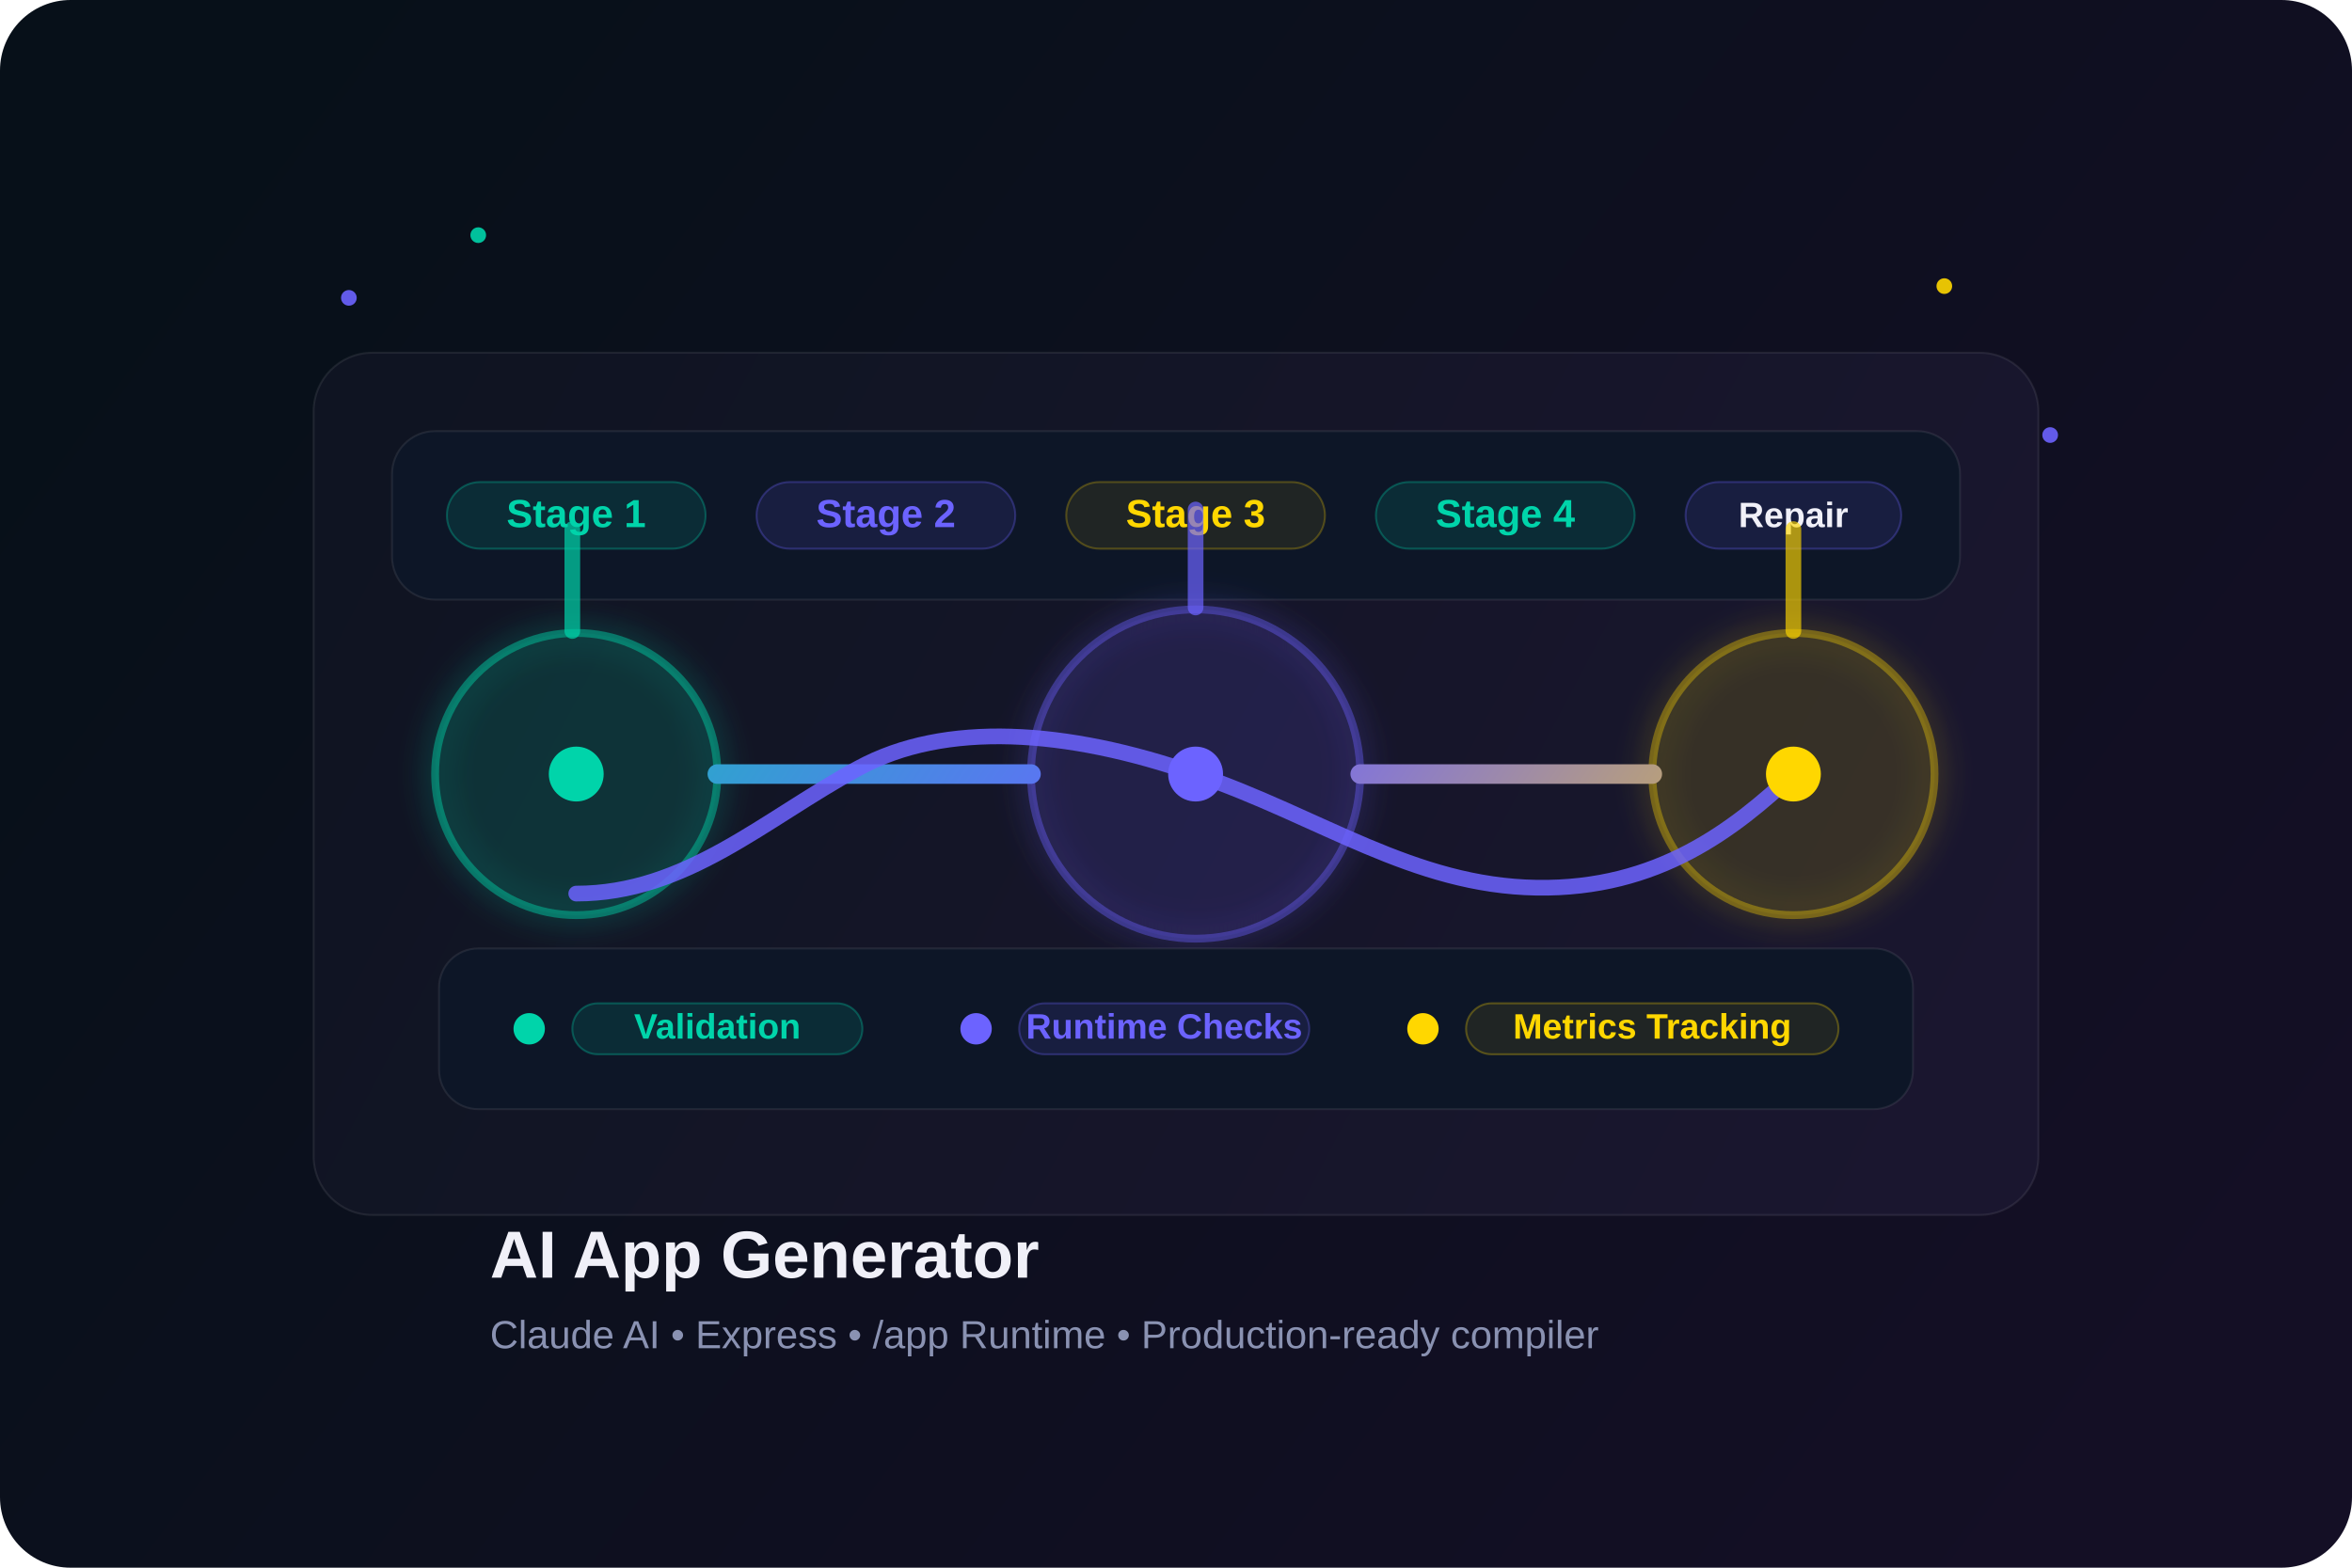
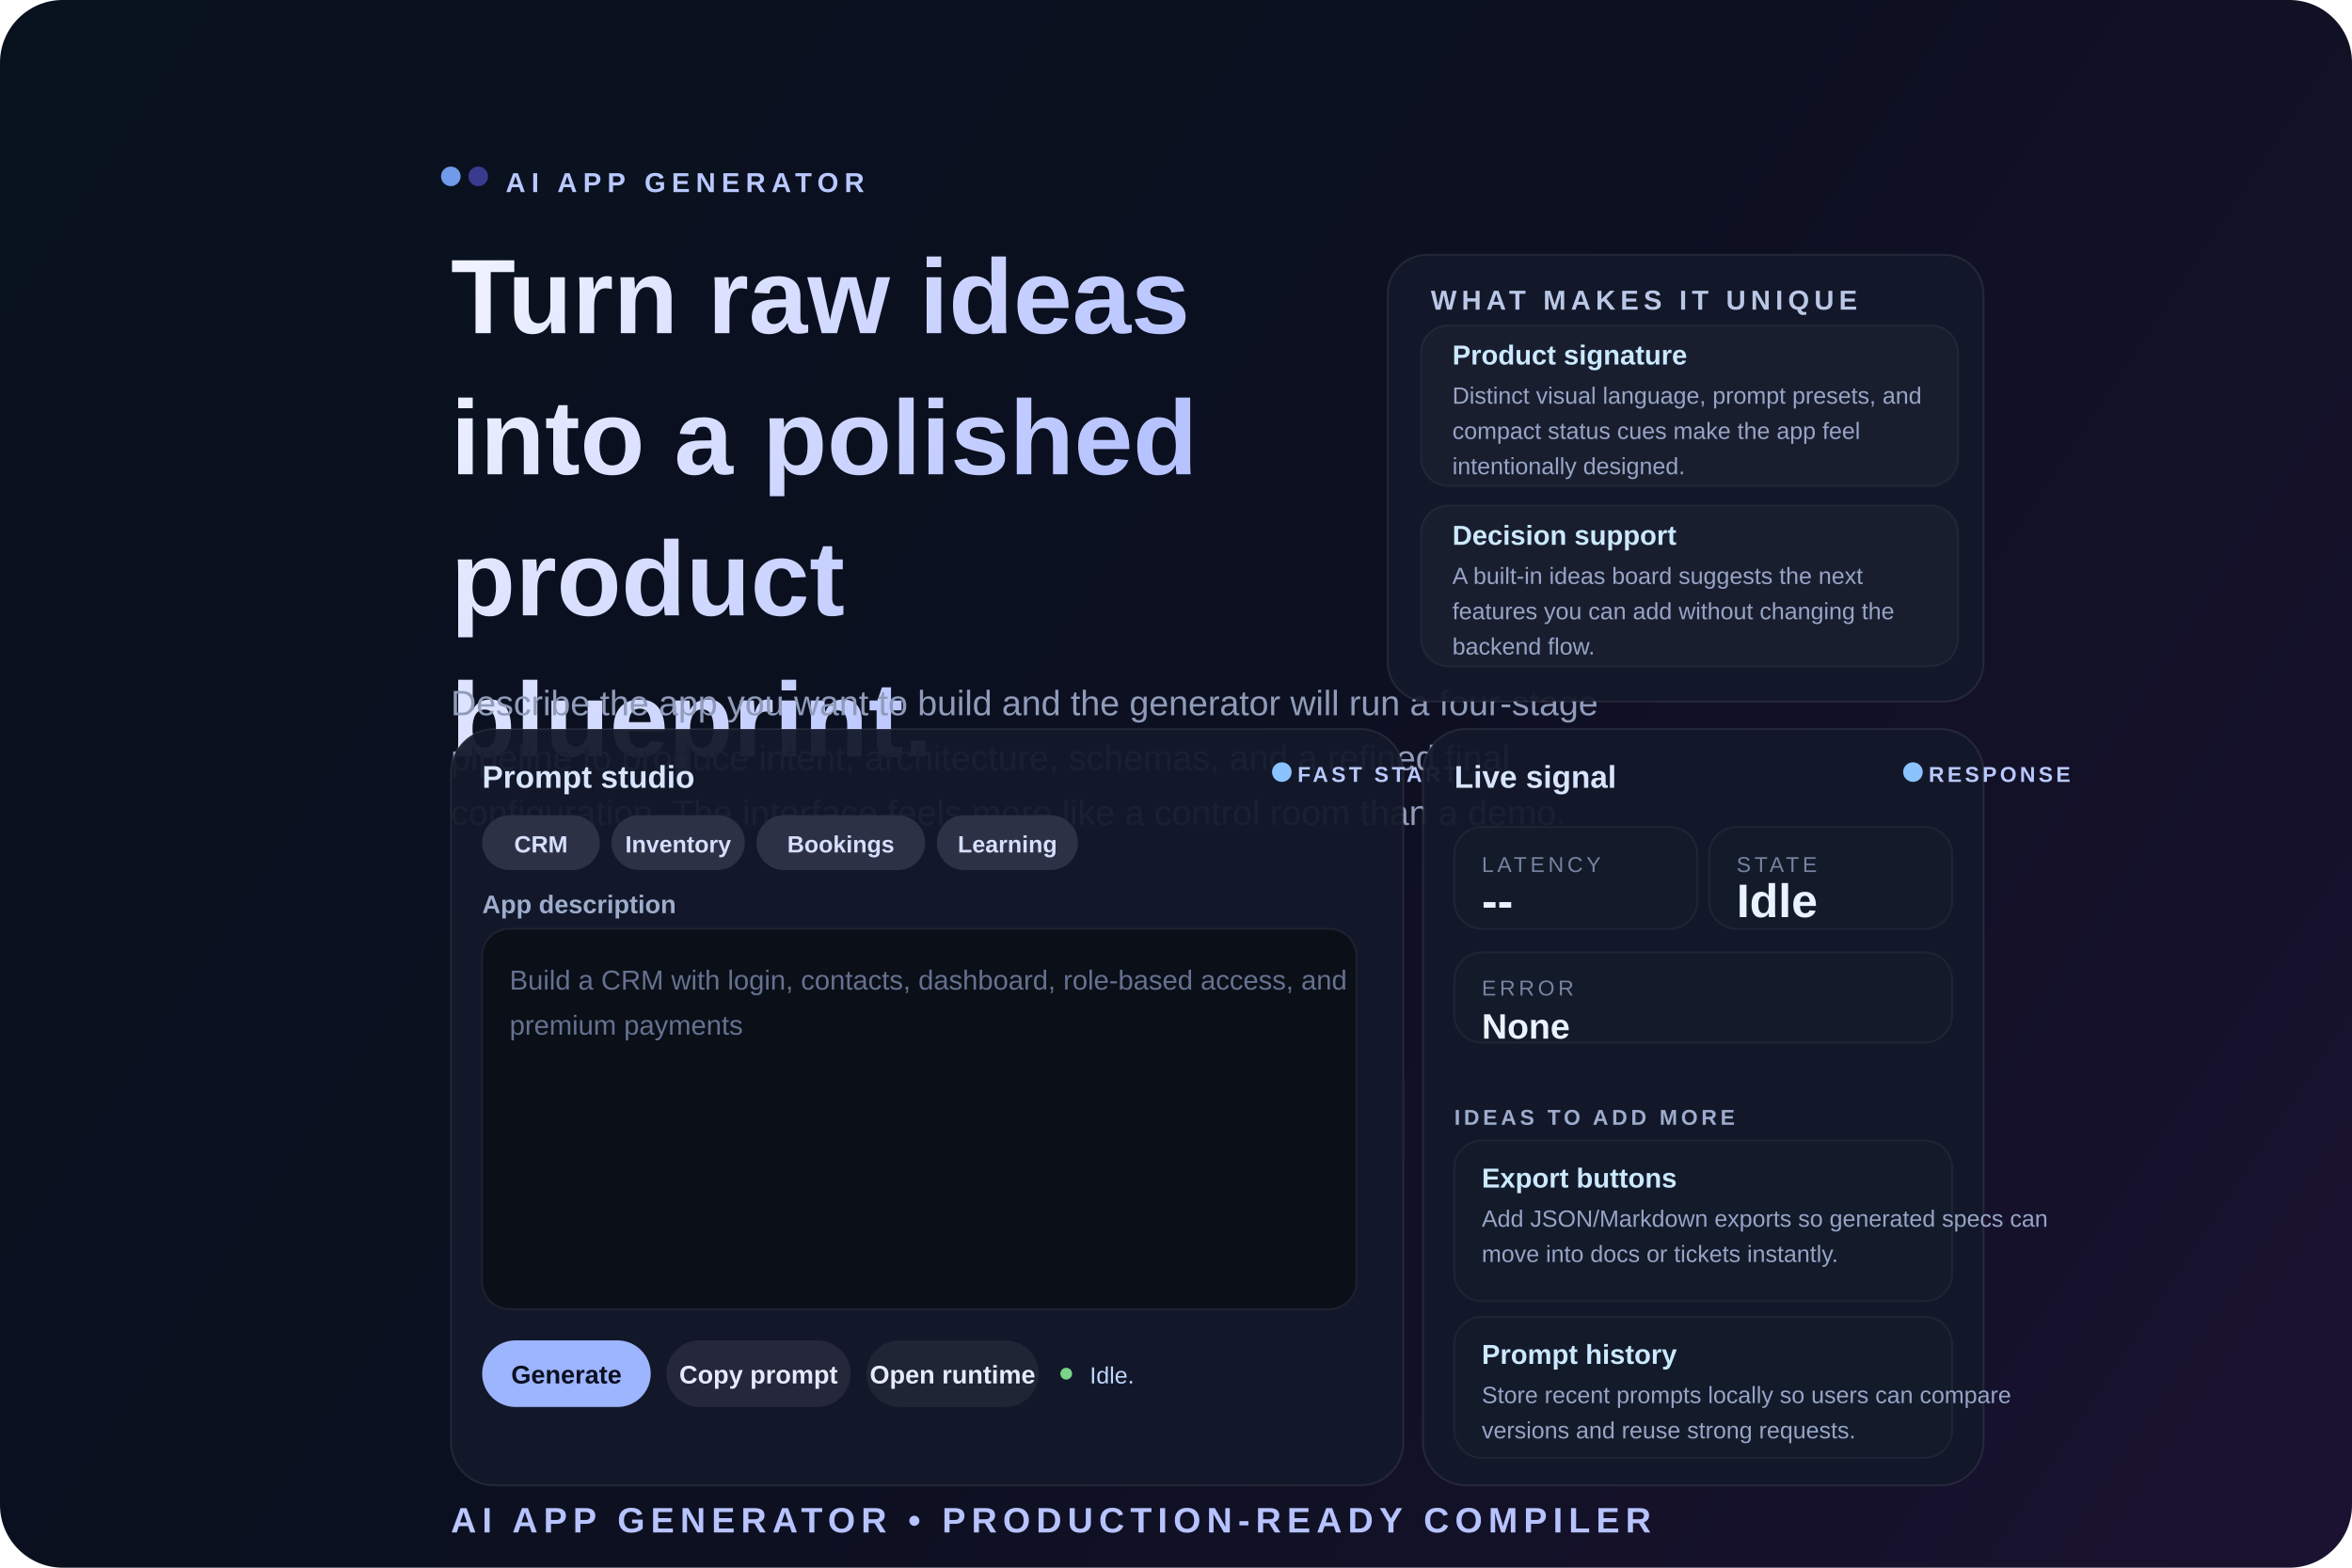
<svg xmlns="http://www.w3.org/2000/svg" width="1200" height="800" viewBox="0 0 1200 800" fill="none">
  <defs>
-     <linearGradient id="bg2" x1="120" y1="40" x2="1080" y2="760" gradientUnits="userSpaceOnUse">
-       <stop stop-color="#071019" />
-       <stop offset="1" stop-color="#140F25" />
+     <linearGradient id="bg" x1="0" y1="0" x2="1200" y2="800" gradientUnits="userSpaceOnUse">
+       <stop stop-color="#08111E" />
+       <stop offset="0.5" stop-color="#0C1020" />
+       <stop offset="1" stop-color="#1A1230" />
    </linearGradient>
-     <linearGradient id="accent2" x1="300" y1="180" x2="920" y2="620" gradientUnits="userSpaceOnUse">
-       <stop stop-color="#00D4AA" />
-       <stop offset="0.5" stop-color="#6C63FF" />
-       <stop offset="1" stop-color="#FFD700" />
+     <linearGradient id="hero" x1="230" y1="70" x2="560" y2="260" gradientUnits="userSpaceOnUse">
+       <stop stop-color="#F6F8FF" />
+       <stop offset="1" stop-color="#B7C3FF" />
    </linearGradient>
-     <linearGradient id="panel2" x1="220" y1="210" x2="980" y2="610" gradientUnits="userSpaceOnUse">
-       <stop stop-color="#101422" stop-opacity="0.96" />
-       <stop offset="1" stop-color="#1A1630" stop-opacity="0.96" />
+     <linearGradient id="hero2" x1="230" y1="260" x2="620" y2="420" gradientUnits="userSpaceOnUse">
+       <stop stop-color="#6C63FF" />
+       <stop offset="1" stop-color="#28C6D6" />
    </linearGradient>
-     <filter id="glow" x="-50%" y="-50%" width="200%" height="200%">
-       <feGaussianBlur stdDeviation="8" result="blur" />
+     <linearGradient id="panel" x1="0" y1="0" x2="0" y2="1" gradientUnits="userSpaceOnUse">
+       <stop stop-color="#182037" stop-opacity="0.92" />
+       <stop offset="1" stop-color="#121829" stop-opacity="0.94" />
+     </linearGradient>
+     <linearGradient id="button" x1="0" y1="0" x2="1" y2="0" gradientUnits="userSpaceOnUse">
+       <stop stop-color="#CBE9FF" />
+       <stop offset="1" stop-color="#9DB4FF" />
+     </linearGradient>
+     <filter id="glow" x="-30%" y="-30%" width="160%" height="160%">
+       <feGaussianBlur stdDeviation="12" result="b" />
      <feMerge>
-         <feMergeNode in="blur" />
+         <feMergeNode in="b" />
        <feMergeNode in="SourceGraphic" />
      </feMerge>
    </filter>
  </defs>
-   <rect width="1200" height="800" rx="36" fill="url(#bg2)" />
-   <circle cx="178" cy="152" r="4" fill="#6C63FF" opacity="0.9">
-     <animate attributeName="cy" values="152;140;152" dur="4.5s" repeatCount="indefinite" />
-   </circle>
-   <circle cx="244" cy="120" r="4" fill="#00D4AA" opacity="0.9">
-     <animate attributeName="cy" values="120;130;120" dur="3.8s" repeatCount="indefinite" />
-   </circle>
-   <circle cx="992" cy="146" r="4" fill="#FFD700" opacity="0.9">
-     <animate attributeName="cy" values="146;136;146" dur="5.2s" repeatCount="indefinite" />
-   </circle>
-   <circle cx="1046" cy="222" r="4" fill="#6C63FF" opacity="0.9">
-     <animate attributeName="cy" values="222;212;222" dur="4.7s" repeatCount="indefinite" />
-   </circle>
-   <rect x="160" y="180" width="880" height="440" rx="30" fill="url(#panel2)" stroke="rgba(255,255,255,0.08)" />
-   <rect x="200" y="220" width="800" height="86" rx="22" fill="#0D1627" stroke="rgba(255,255,255,0.08)" />
-   <rect x="228" y="246" width="132" height="34" rx="17" fill="rgba(0,212,170,0.12)" stroke="rgba(0,212,170,0.3)" />
-   <text x="294" y="269" text-anchor="middle" fill="#00D4AA" font-family="Arial, sans-serif" font-size="20" font-weight="700">Stage 1</text>
-   <rect x="386" y="246" width="132" height="34" rx="17" fill="rgba(108,99,255,0.12)" stroke="rgba(108,99,255,0.3)" />
-   <text x="452" y="269" text-anchor="middle" fill="#6C63FF" font-family="Arial, sans-serif" font-size="20" font-weight="700">Stage 2</text>
-   <rect x="544" y="246" width="132" height="34" rx="17" fill="rgba(255,215,0,0.08)" stroke="rgba(255,215,0,0.25)" />
-   <text x="610" y="269" text-anchor="middle" fill="#FFD700" font-family="Arial, sans-serif" font-size="20" font-weight="700">Stage 3</text>
-   <rect x="702" y="246" width="132" height="34" rx="17" fill="rgba(0,212,170,0.12)" stroke="rgba(0,212,170,0.3)" />
-   <text x="768" y="269" text-anchor="middle" fill="#00D4AA" font-family="Arial, sans-serif" font-size="20" font-weight="700">Stage 4</text>
-   <rect x="860" y="246" width="110" height="34" rx="17" fill="rgba(108,99,255,0.12)" stroke="rgba(108,99,255,0.3)" />
-   <text x="915" y="269" text-anchor="middle" fill="#F0F0F8" font-family="Arial, sans-serif" font-size="18" font-weight="700">Repair</text>
-   <g filter="url(#glow)">
-     <circle cx="294" cy="395" r="72" fill="rgba(0,212,170,0.08)" stroke="rgba(0,212,170,0.45)" stroke-width="4">
-       <animate attributeName="r" values="72;78;72" dur="3.4s" repeatCount="indefinite" />
-     </circle>
-     <circle cx="610" cy="395" r="84" fill="rgba(108,99,255,0.08)" stroke="rgba(108,99,255,0.4)" stroke-width="4">
-       <animate attributeName="r" values="84;90;84" dur="4.2s" repeatCount="indefinite" />
-     </circle>
-     <circle cx="915" cy="395" r="72" fill="rgba(255,215,0,0.07)" stroke="rgba(255,215,0,0.35)" stroke-width="4">
-       <animate attributeName="r" values="72;78;72" dur="3.8s" repeatCount="indefinite" />
-     </circle>
-   </g>
-   <path d="M366 395H526" stroke="url(#accent2)" stroke-width="10" stroke-linecap="round" />
-   <path d="M694 395H843" stroke="url(#accent2)" stroke-width="10" stroke-linecap="round" />
-   <path d="M294 456C350 456 390 418 438 392C482 368 544 372 610 395C674 417 721 452 784 453C846 454 885 423 915 395" stroke="rgba(108,99,255,0.85)" stroke-width="8" stroke-linecap="round" stroke-linejoin="round" />
-   <path d="M292 322V270" stroke="rgba(0,212,170,0.7)" stroke-width="8" stroke-linecap="round" />
-   <path d="M610 310V260" stroke="rgba(108,99,255,0.7)" stroke-width="8" stroke-linecap="round" />
-   <path d="M915 322V270" stroke="rgba(255,215,0,0.65)" stroke-width="8" stroke-linecap="round" />
-   <circle cx="294" cy="395" r="14" fill="#00D4AA" />
-   <circle cx="610" cy="395" r="14" fill="#6C63FF" />
-   <circle cx="915" cy="395" r="14" fill="#FFD700" />
-   <g>
-     <rect x="224" y="484" width="752" height="82" rx="20" fill="#0D1627" stroke="rgba(255,255,255,0.08)" />
-     <circle cx="270" cy="525" r="8" fill="#00D4AA" />
-     <rect x="292" y="512" width="148" height="26" rx="13" fill="rgba(0,212,170,0.12)" stroke="rgba(0,212,170,0.3)" />
-     <text x="366" y="530" text-anchor="middle" fill="#00D4AA" font-family="Arial, sans-serif" font-size="18" font-weight="700">Validation</text>
-     <circle cx="498" cy="525" r="8" fill="#6C63FF" />
-     <rect x="520" y="512" width="148" height="26" rx="13" fill="rgba(108,99,255,0.12)" stroke="rgba(108,99,255,0.3)" />
-     <text x="594" y="530" text-anchor="middle" fill="#6C63FF" font-family="Arial, sans-serif" font-size="18" font-weight="700">Runtime Checks</text>
-     <circle cx="726" cy="525" r="8" fill="#FFD700" />
-     <rect x="748" y="512" width="190" height="26" rx="13" fill="rgba(255,215,0,0.08)" stroke="rgba(255,215,0,0.28)" />
-     <text x="843" y="530" text-anchor="middle" fill="#FFD700" font-family="Arial, sans-serif" font-size="18" font-weight="700">Metrics Tracking</text>
-   </g>
-   <text x="250" y="652" fill="#F0F0F8" font-family="Arial, sans-serif" font-size="34" font-weight="700">AI App Generator</text>
-   <text x="250" y="688" fill="#8A92B2" font-family="Arial, sans-serif" font-size="20">Claude AI • Express • /app Runtime • Production-ready compiler</text>
+   <rect width="1200" height="800" rx="32" fill="url(#bg)" />
+   <circle cx="230" cy="90" r="5" fill="#7CA8FF" opacity="0.9" />
+   <circle cx="244" cy="90" r="5" fill="#6C63FF" opacity="0.5" />
+   <text x="258" y="98" fill="#B9C8FF" font-family="Arial, sans-serif" font-size="14" font-weight="700" letter-spacing="3">AI APP GENERATOR</text>
+   <text x="230" y="170" fill="url(#hero)" font-family="Arial, sans-serif" font-size="54" font-weight="800">
+     <tspan x="230" dy="0">Turn raw ideas</tspan>
+     <tspan x="230" dy="72">into a polished</tspan>
+     <tspan x="230" dy="72">product</tspan>
+     <tspan x="230" dy="72">blueprint.</tspan>
+   </text>
+   <text x="230" y="365" fill="#8F9BB8" font-family="Arial, sans-serif" font-size="18" line-height="28">
+     <tspan x="230" dy="0">Describe the app you want to build and the generator will run a four-stage</tspan>
+     <tspan x="230" dy="28">pipeline to produce intent, architecture, schemas, and a refined final</tspan>
+     <tspan x="230" dy="28">configuration. The interface feels more like a control room than a demo.</tspan>
+   </text>
+   <rect x="708" y="130" width="304" height="228" rx="20" fill="url(#panel)" stroke="rgba(255,255,255,0.08)" />
+   <text x="730" y="158" fill="#BAC7E6" font-family="Arial, sans-serif" font-size="14" font-weight="700" letter-spacing="2.5">WHAT MAKES IT UNIQUE</text>
+   <rect x="725" y="166" width="274" height="82" rx="14" fill="rgba(255,255,255,0.03)" stroke="rgba(255,255,255,0.05)" />
+   <text x="741" y="186" fill="#CBE9FF" font-family="Arial, sans-serif" font-size="14" font-weight="700">Product signature</text>
+   <text x="741" y="206" fill="#97A4C5" font-family="Arial, sans-serif" font-size="12">Distinct visual language, prompt presets, and</text>
+   <text x="741" y="224" fill="#97A4C5" font-family="Arial, sans-serif" font-size="12">compact status cues make the app feel</text>
+   <text x="741" y="242" fill="#97A4C5" font-family="Arial, sans-serif" font-size="12">intentionally designed.</text>
+   <rect x="725" y="258" width="274" height="82" rx="14" fill="rgba(255,255,255,0.03)" stroke="rgba(255,255,255,0.05)" />
+   <text x="741" y="278" fill="#CBE9FF" font-family="Arial, sans-serif" font-size="14" font-weight="700">Decision support</text>
+   <text x="741" y="298" fill="#97A4C5" font-family="Arial, sans-serif" font-size="12">A built-in ideas board suggests the next</text>
+   <text x="741" y="316" fill="#97A4C5" font-family="Arial, sans-serif" font-size="12">features you can add without changing the</text>
+   <text x="741" y="334" fill="#97A4C5" font-family="Arial, sans-serif" font-size="12">backend flow.</text>
+   <rect x="230" y="372" width="486" height="386" rx="22" fill="url(#panel)" stroke="rgba(255,255,255,0.08)" />
+   <text x="246" y="402" fill="#D8E5FF" font-family="Arial, sans-serif" font-size="16" font-weight="700">Prompt studio</text>
+   <circle cx="654" cy="394" r="5" fill="#8BC3FF" />
+   <text x="662" y="399" fill="#B9C8FF" font-family="Arial, sans-serif" font-size="11" font-weight="700" letter-spacing="1.6">FAST START</text>
+   <rect x="246" y="416" width="60" height="28" rx="14" fill="#2C3145" />
+   <rect x="312" y="416" width="68" height="28" rx="14" fill="#2C3145" />
+   <rect x="386" y="416" width="86" height="28" rx="14" fill="#2C3145" />
+   <rect x="478" y="416" width="72" height="28" rx="14" fill="#2C3145" />
+   <text x="276" y="435" text-anchor="middle" fill="#D6DFFE" font-family="Arial, sans-serif" font-size="12" font-weight="700">CRM</text>
+   <text x="346" y="435" text-anchor="middle" fill="#D6DFFE" font-family="Arial, sans-serif" font-size="12" font-weight="700">Inventory</text>
+   <text x="429" y="435" text-anchor="middle" fill="#D6DFFE" font-family="Arial, sans-serif" font-size="12" font-weight="700">Bookings</text>
+   <text x="514" y="435" text-anchor="middle" fill="#D6DFFE" font-family="Arial, sans-serif" font-size="12" font-weight="700">Learning</text>
+   <text x="246" y="466" fill="#9EACCC" font-family="Arial, sans-serif" font-size="13" font-weight="700">App description</text>
+   <rect x="246" y="474" width="446" height="194" rx="14" fill="#0A0F18" stroke="rgba(255,255,255,0.06)" />
+   <text x="260" y="505" fill="#65718F" font-family="Arial, sans-serif" font-size="14">Build a CRM with login, contacts, dashboard, role-based access, and</text>
+   <text x="260" y="528" fill="#65718F" font-family="Arial, sans-serif" font-size="14">premium payments</text>
+   <rect x="246" y="684" width="86" height="34" rx="17" fill="url(#button)" />
+   <text x="289" y="706" text-anchor="middle" fill="#0B1020" font-family="Arial, sans-serif" font-size="13" font-weight="700">Generate</text>
+   <rect x="340" y="684" width="94" height="34" rx="17" fill="#24283A" />
+   <text x="387" y="706" text-anchor="middle" fill="#E6EAFE" font-family="Arial, sans-serif" font-size="13" font-weight="700">Copy prompt</text>
+   <rect x="442" y="684" width="88" height="34" rx="17" fill="#202536" />
+   <text x="486" y="706" text-anchor="middle" fill="#E6EAFE" font-family="Arial, sans-serif" font-size="13" font-weight="700">Open runtime</text>
+   <circle cx="544" cy="701" r="3" fill="#7BD389" />
+   <text x="556" y="706" fill="#BFD6FF" font-family="Arial, sans-serif" font-size="12">Idle.</text>
+   <rect x="726" y="372" width="286" height="386" rx="22" fill="url(#panel)" stroke="rgba(255,255,255,0.08)" />
+   <text x="742" y="402" fill="#D8E5FF" font-family="Arial, sans-serif" font-size="16" font-weight="700">Live signal</text>
+   <circle cx="976" cy="394" r="5" fill="#8BC3FF" />
+   <text x="984" y="399" fill="#B9C8FF" font-family="Arial, sans-serif" font-size="11" font-weight="700" letter-spacing="1.6">RESPONSE</text>
+   <rect x="742" y="422" width="124" height="52" rx="14" fill="#131A2A" stroke="rgba(255,255,255,0.05)" />
+   <text x="756" y="445" fill="#7784A1" font-family="Arial, sans-serif" font-size="11" letter-spacing="1.8">LATENCY</text>
+   <text x="756" y="468" fill="#E9F2FF" font-family="Arial, sans-serif" font-size="24" font-weight="700">--</text>
+   <rect x="872" y="422" width="124" height="52" rx="14" fill="#131A2A" stroke="rgba(255,255,255,0.05)" />
+   <text x="886" y="445" fill="#7784A1" font-family="Arial, sans-serif" font-size="11" letter-spacing="1.8">STATE</text>
+   <text x="886" y="468" fill="#E9F2FF" font-family="Arial, sans-serif" font-size="24" font-weight="700">Idle</text>
+   <rect x="742" y="486" width="254" height="46" rx="14" fill="#131A2A" stroke="rgba(255,255,255,0.05)" />
+   <text x="756" y="508" fill="#7784A1" font-family="Arial, sans-serif" font-size="11" letter-spacing="1.8">ERROR</text>
+   <text x="756" y="530" fill="#E9F2FF" font-family="Arial, sans-serif" font-size="18" font-weight="700">None</text>
+   <text x="742" y="574" fill="#9EACCC" font-family="Arial, sans-serif" font-size="11" font-weight="700" letter-spacing="1.8">IDEAS TO ADD MORE</text>
+   <rect x="742" y="582" width="254" height="82" rx="14" fill="#131A2A" stroke="rgba(255,255,255,0.05)" />
+   <text x="756" y="606" fill="#CBE9FF" font-family="Arial, sans-serif" font-size="14" font-weight="700">Export buttons</text>
+   <text x="756" y="626" fill="#96A4C5" font-family="Arial, sans-serif" font-size="12">Add JSON/Markdown exports so generated specs can</text>
+   <text x="756" y="644" fill="#96A4C5" font-family="Arial, sans-serif" font-size="12">move into docs or tickets instantly.</text>
+   <rect x="742" y="672" width="254" height="72" rx="14" fill="#131A2A" stroke="rgba(255,255,255,0.05)" />
+   <text x="756" y="696" fill="#CBE9FF" font-family="Arial, sans-serif" font-size="14" font-weight="700">Prompt history</text>
+   <text x="756" y="716" fill="#96A4C5" font-family="Arial, sans-serif" font-size="12">Store recent prompts locally so users can compare</text>
+   <text x="756" y="734" fill="#96A4C5" font-family="Arial, sans-serif" font-size="12">versions and reuse strong requests.</text>
+   <text x="230" y="782" fill="url(#hero)" font-family="Arial, sans-serif" font-size="18" font-weight="700" letter-spacing="3">AI APP GENERATOR • PRODUCTION-READY COMPILER</text>
</svg>
